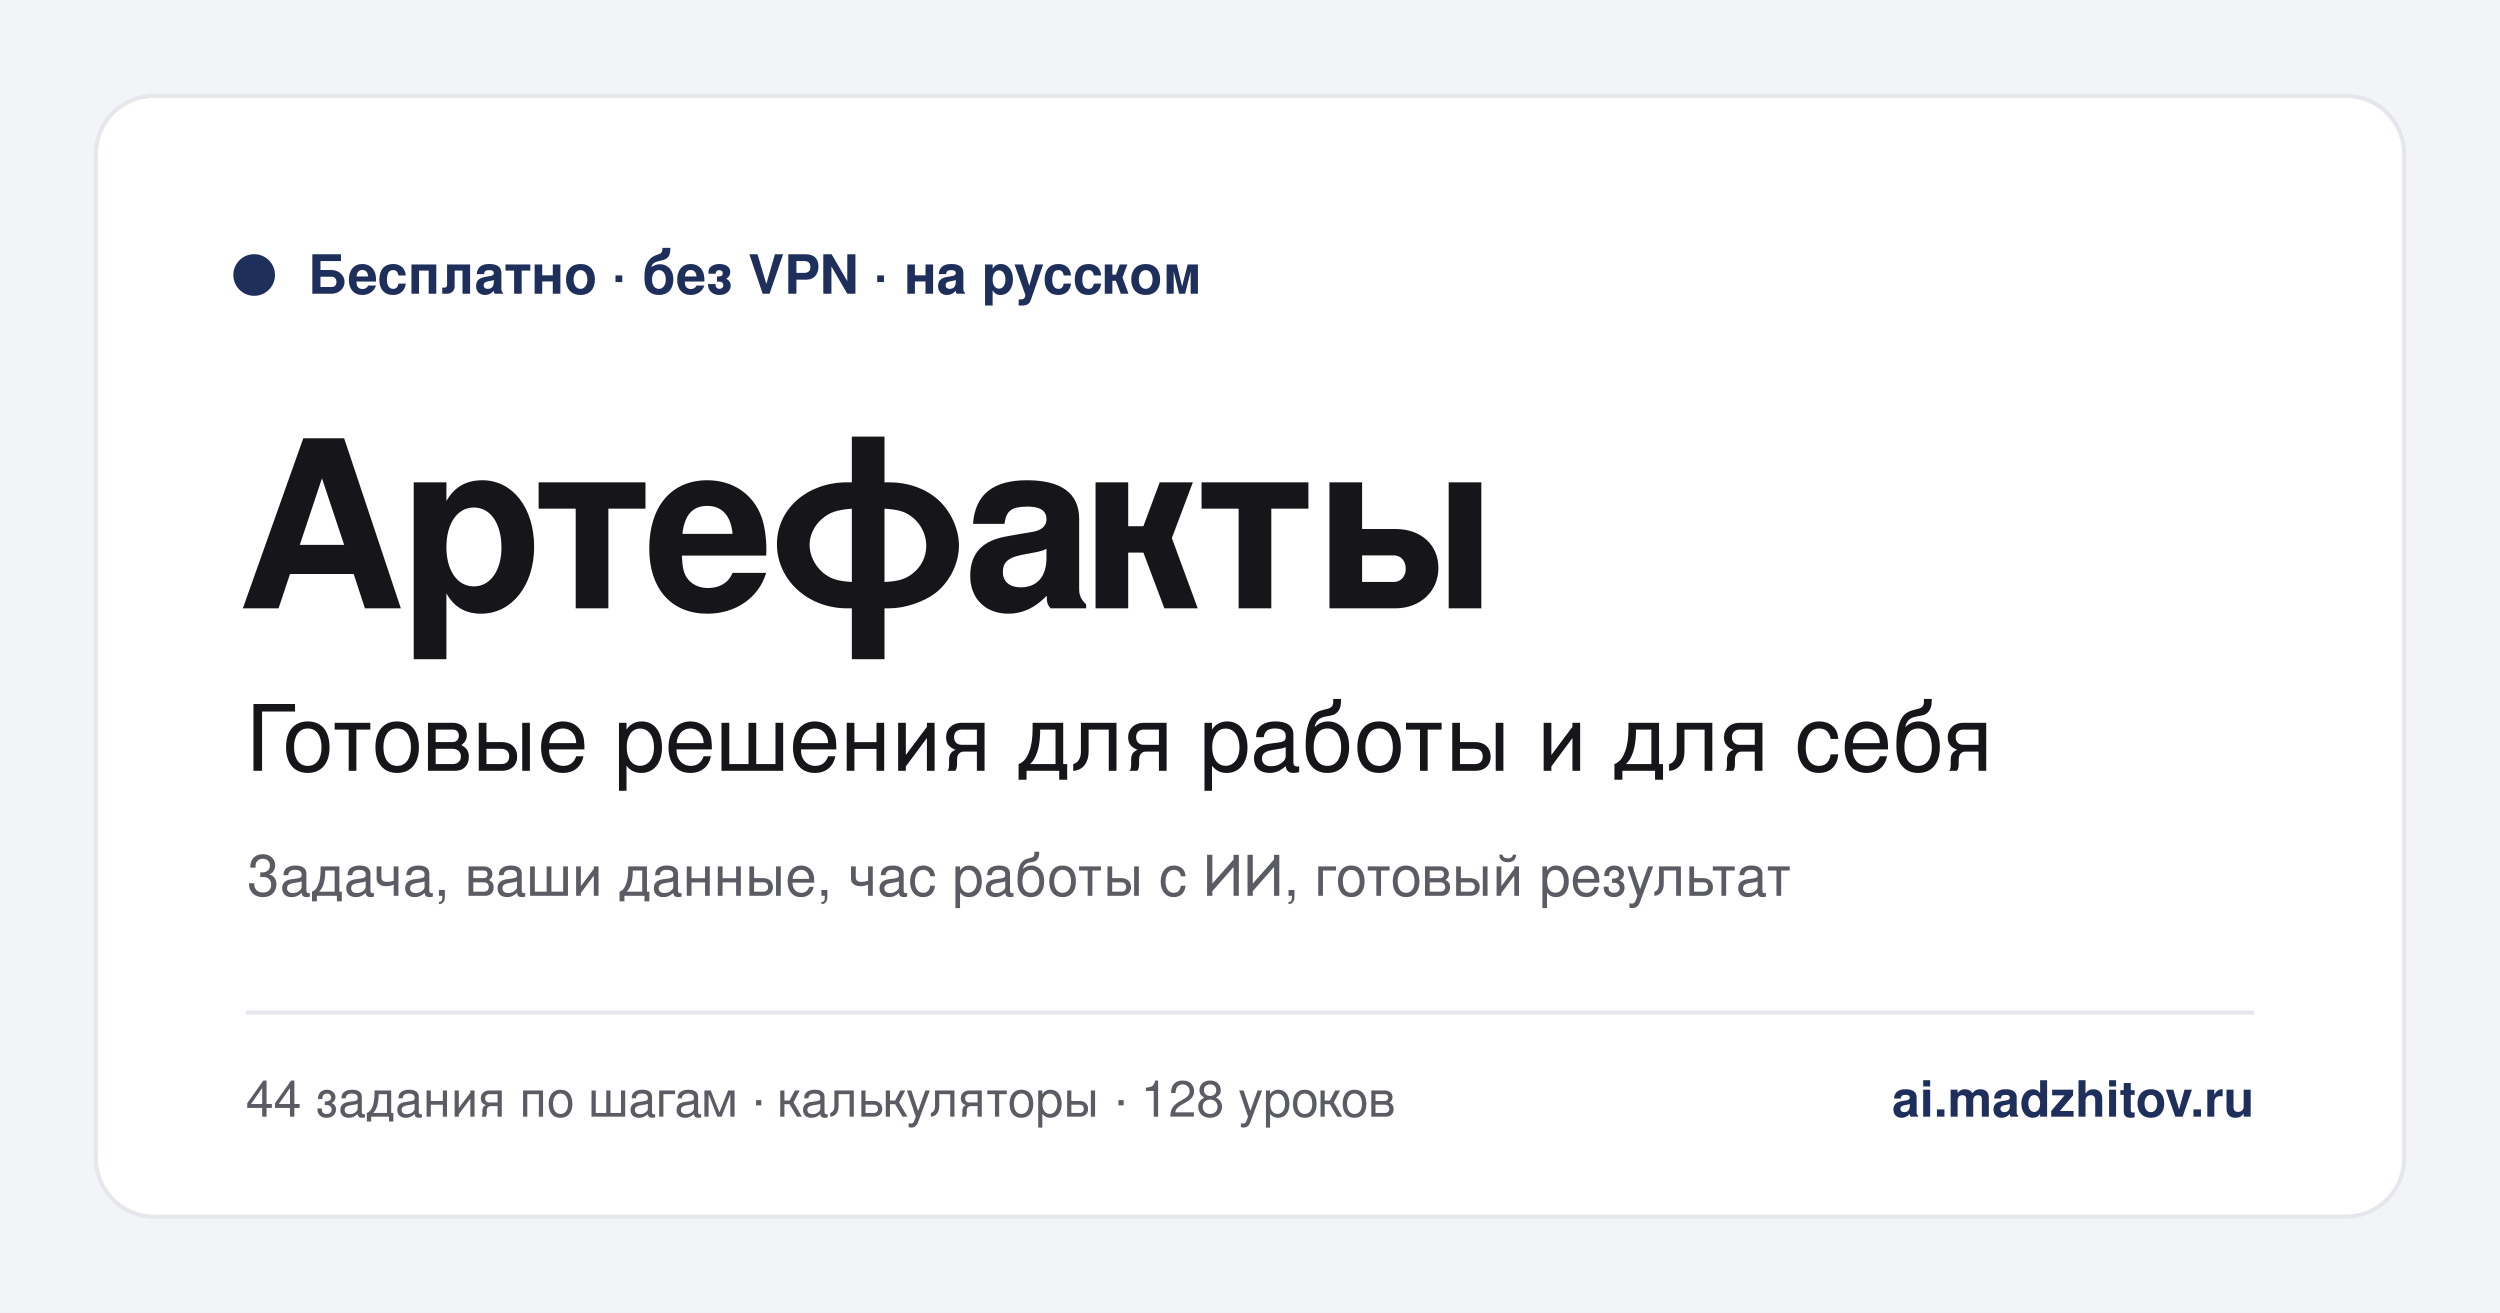
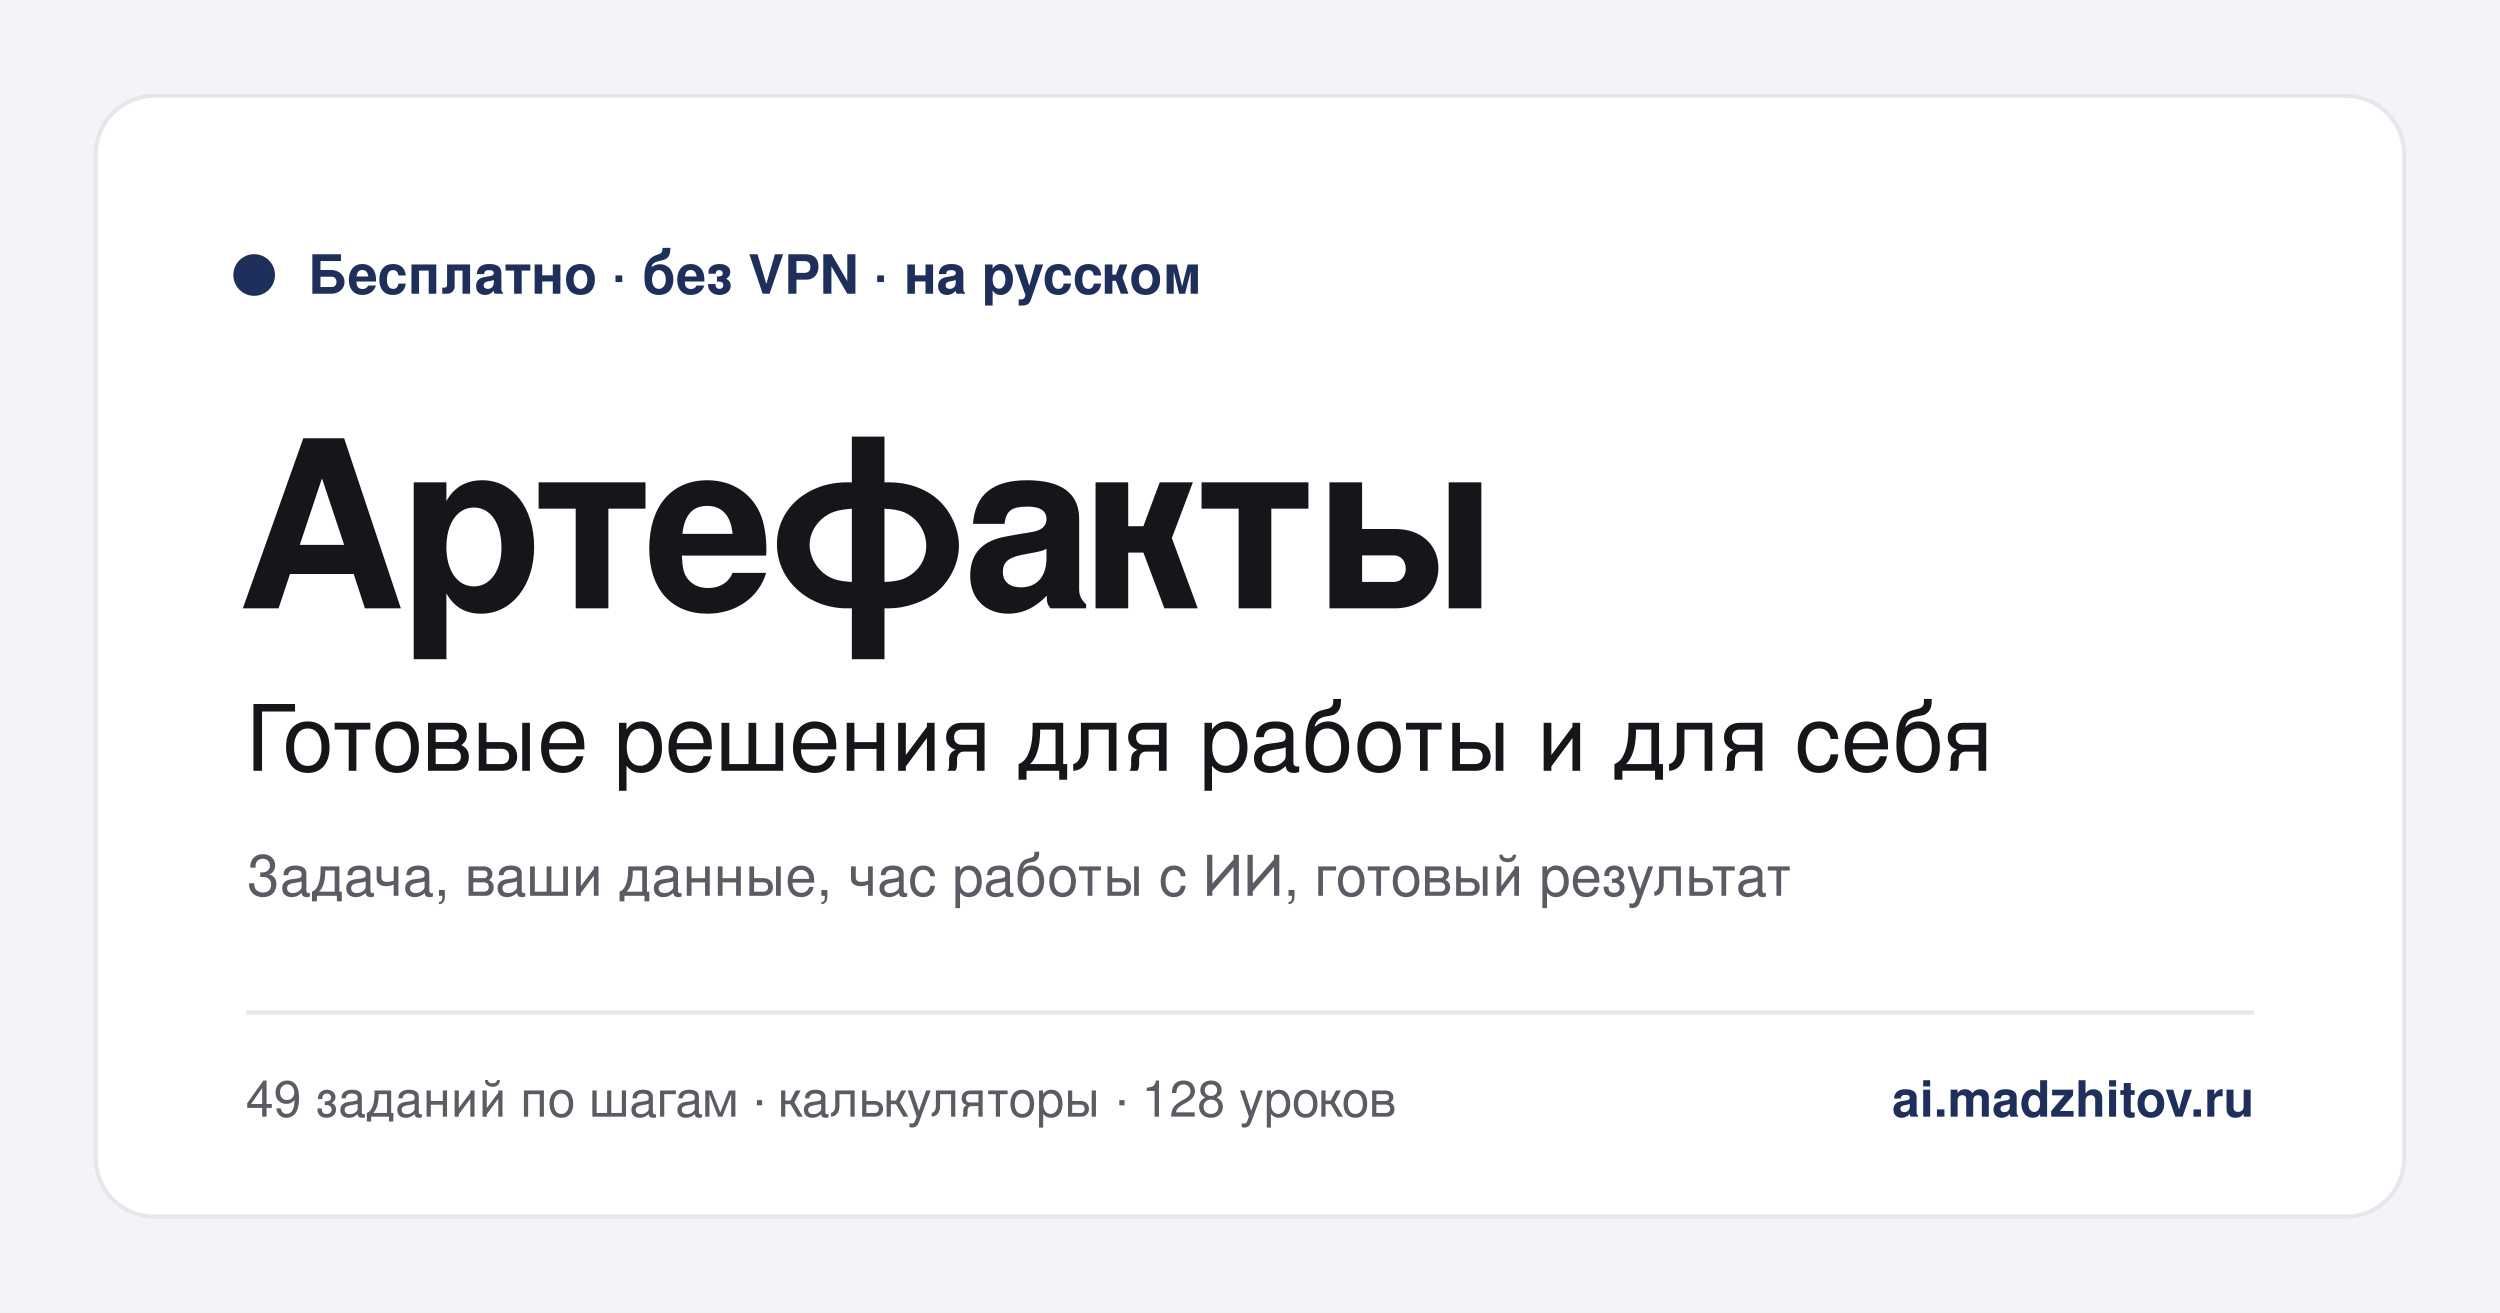
<svg xmlns="http://www.w3.org/2000/svg" width="1200" height="630" viewBox="0 0 1200 630">
  <rect width="1200" height="630" fill="#F3F4F7" />
  <rect x="46" y="46" width="1108" height="538" rx="28" fill="#FFFFFF" stroke="#E6E7EC" stroke-width="2" />
  <circle cx="122" cy="132" r="10" fill="#1F2F5C" />
  <text x="148" y="141" fill="#1F2F5C" font-family="Helvetica Neue, Helvetica, Arial, sans-serif" font-size="26" font-weight="600">Бесплатно · без VPN · на русском</text>
  <text x="114" y="292" fill="#16161A" font-family="Helvetica Neue, Helvetica, Arial, sans-serif" font-size="112" font-weight="700" letter-spacing="-3">Артефакты</text>
  <text x="118" y="370" fill="#16161A" font-family="Helvetica Neue, Helvetica, Arial, sans-serif" font-size="44" font-weight="500">Готовые решения для работы и для себя</text>
  <text x="118" y="430" fill="#5A5B63" font-family="Helvetica Neue, Helvetica, Arial, sans-serif" font-size="27">Задача, ваши данные, час работы с ИИ, готовый результат</text>
  <line x1="118" y1="486" x2="1082" y2="486" stroke="#E6E7EC" stroke-width="2" />
-   <text x="118" y="536" fill="#5A5B63" font-family="Helvetica Neue, Helvetica, Arial, sans-serif" font-size="24">44 задания по шагам · калькуляторы · 128 уроков</text>
+   <text x="118" y="536" fill="#5A5B63" font-family="Helvetica Neue, Helvetica, Arial, sans-serif" font-size="24">49 заданий по шагам · калькуляторы · 128 уроков</text>
  <text x="1082" y="536" fill="#1F2F5C" font-family="Helvetica Neue, Helvetica, Arial, sans-serif" font-size="24" font-weight="600" text-anchor="end">ai.madzhitov.ru</text>
</svg>
